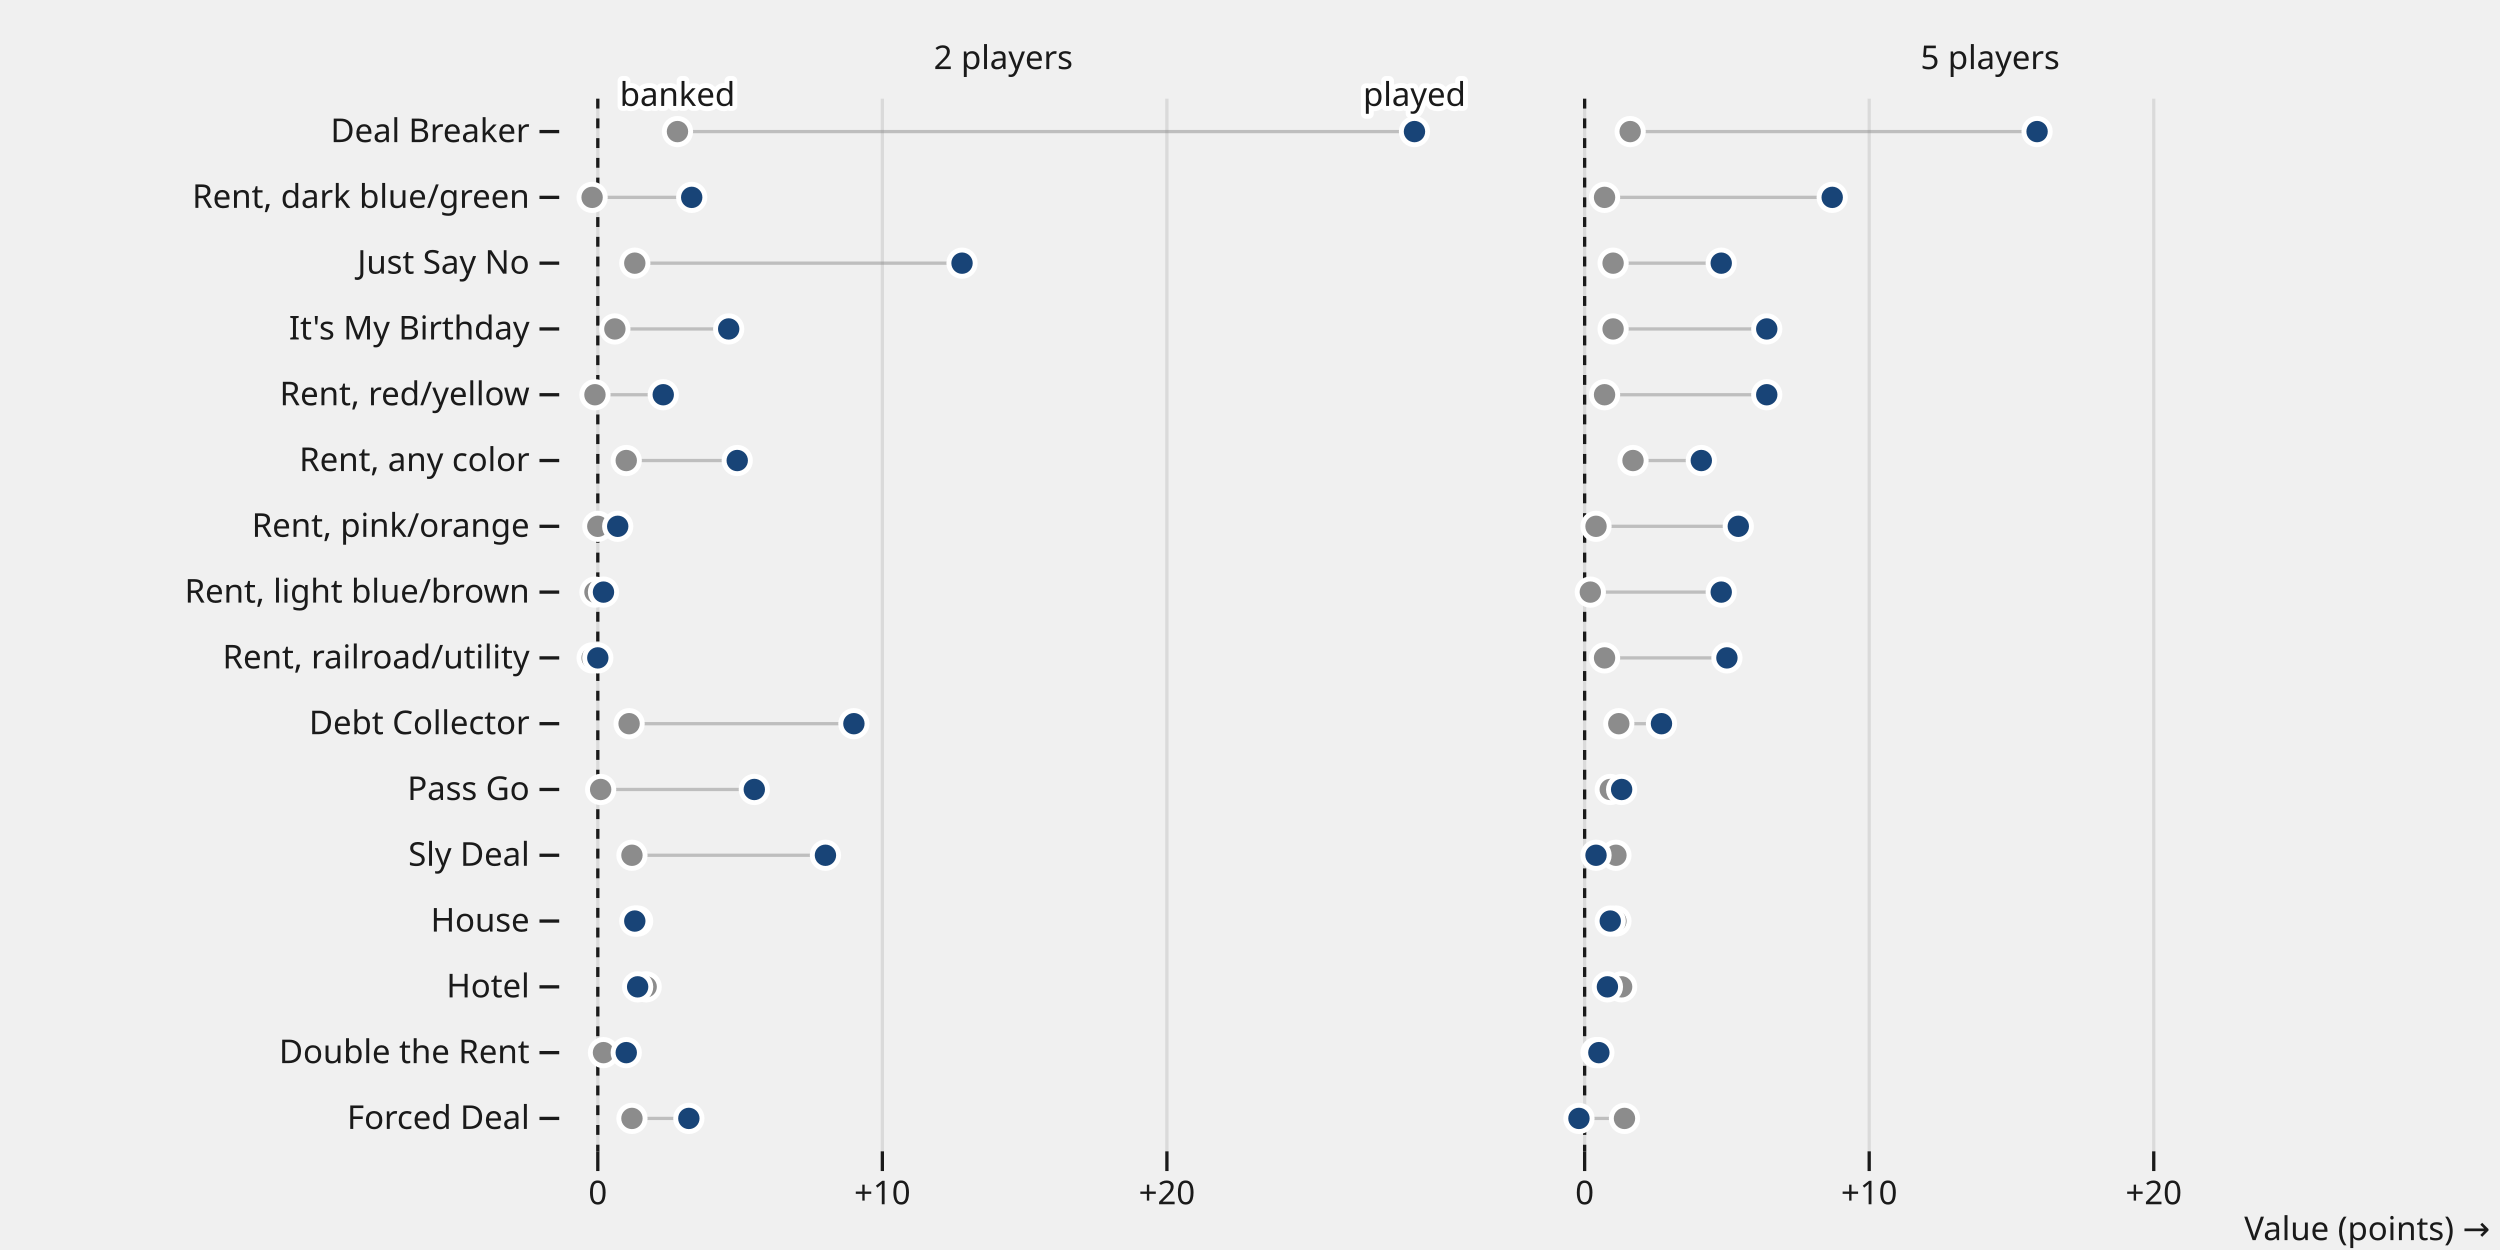
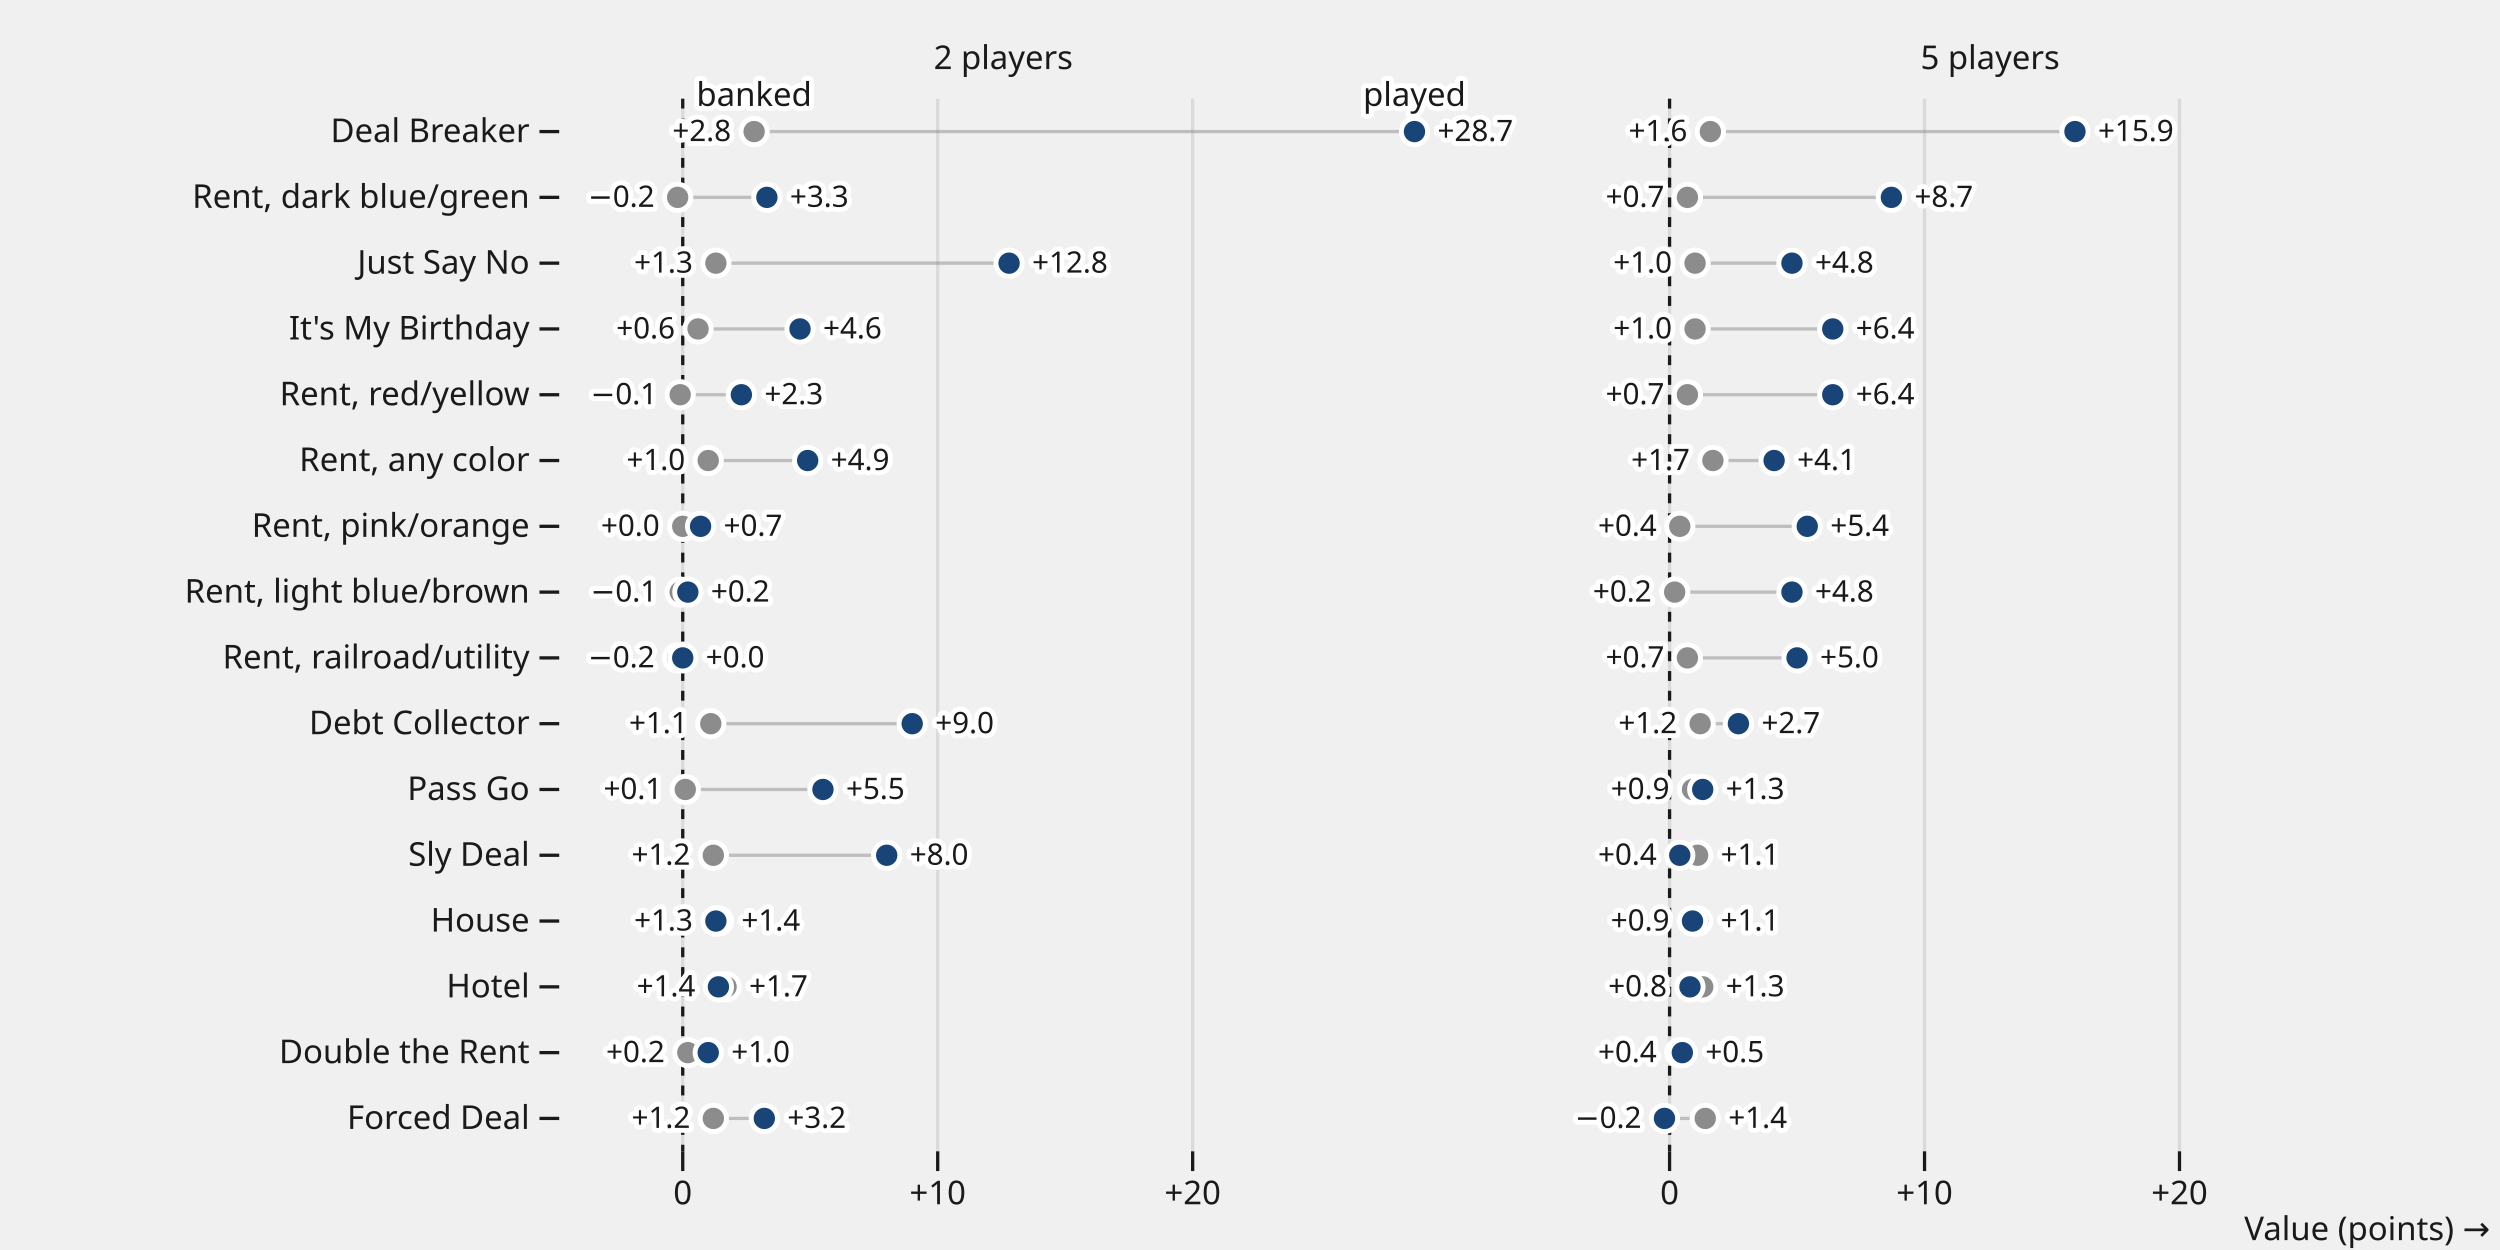
<svg xmlns="http://www.w3.org/2000/svg" class="plot-d6a7b5" fill="currentColor" font-family="system-ui, sans-serif" font-size="10" text-anchor="middle" width="760" height="380" viewBox="0 0 760 380" style="background: rgb(255, 255, 255); color: rgb(26, 26, 26);">
  <style>@media (prefers-color-scheme: dark) { :root { filter: invert(1) hue-rotate(180deg); background: none !important } }</style>
  <style>:where(.plot-d6a7b5) {
  --plot-background: white;
  display: block;
  height: auto;
  height: intrinsic;
  max-width: 100%;
}
:where(.plot-d6a7b5 text),
:where(.plot-d6a7b5 tspan) {
  white-space: pre;
}</style>
  <g aria-label="fx-axis tick label" transform="translate(0,-9)">
    <g transform="translate(0,0)">
      <text transform="translate(305,30)">2 players</text>
    </g>
    <g transform="translate(300,0)">
      <text transform="translate(305,30)">5 players</text>
    </g>
  </g>
  <g aria-label="y-axis tick" aria-hidden="true">
    <g fill="none" stroke="currentColor" transform="translate(0,0)">
      <path transform="translate(170,40)" d="M0,0L-6,0" />
      <path transform="translate(170,60)" d="M0,0L-6,0" />
      <path transform="translate(170,80)" d="M0,0L-6,0" />
      <path transform="translate(170,100)" d="M0,0L-6,0" />
      <path transform="translate(170,120)" d="M0,0L-6,0" />
      <path transform="translate(170,140)" d="M0,0L-6,0" />
      <path transform="translate(170,160)" d="M0,0L-6,0" />
      <path transform="translate(170,180)" d="M0,0L-6,0" />
      <path transform="translate(170,200)" d="M0,0L-6,0" />
      <path transform="translate(170,220)" d="M0,0L-6,0" />
      <path transform="translate(170,240)" d="M0,0L-6,0" />
      <path transform="translate(170,260)" d="M0,0L-6,0" />
      <path transform="translate(170,280)" d="M0,0L-6,0" />
      <path transform="translate(170,300)" d="M0,0L-6,0" />
      <path transform="translate(170,320)" d="M0,0L-6,0" />
      <path transform="translate(170,340)" d="M0,0L-6,0" />
    </g>
  </g>
  <g aria-label="y-axis tick label" transform="translate(-9,0)">
    <g text-anchor="end" transform="translate(0,0)">
      <text y="0.32em" transform="translate(170,40)">Deal Breaker</text>
      <text y="0.32em" transform="translate(170,60)">Rent, dark blue/green</text>
      <text y="0.32em" transform="translate(170,80)">Just Say No</text>
      <text y="0.32em" transform="translate(170,100)">It's My Birthday</text>
      <text y="0.32em" transform="translate(170,120)">Rent, red/yellow</text>
      <text y="0.32em" transform="translate(170,140)">Rent, any color</text>
      <text y="0.32em" transform="translate(170,160)">Rent, pink/orange</text>
      <text y="0.32em" transform="translate(170,180)">Rent, light blue/brown</text>
      <text y="0.32em" transform="translate(170,200)">Rent, railroad/utility</text>
      <text y="0.32em" transform="translate(170,220)">Debt Collector</text>
      <text y="0.32em" transform="translate(170,240)">Pass Go</text>
      <text y="0.32em" transform="translate(170,260)">Sly Deal</text>
      <text y="0.32em" transform="translate(170,280)">House</text>
      <text y="0.32em" transform="translate(170,300)">Hotel</text>
      <text y="0.32em" transform="translate(170,320)">Double the Rent</text>
      <text y="0.32em" transform="translate(170,340)">Forced Deal</text>
    </g>
  </g>
  <g aria-label="x-grid" aria-hidden="true">
    <g stroke="currentColor" stroke-opacity="0.1" transform="translate(0,0)">
-       <line x1="181.73" x2="181.73" y1="30" y2="350" />
-       <line x1="268.235" x2="268.235" y1="30" y2="350" />
-       <line x1="354.74" x2="354.74" y1="30" y2="350" />
+       <line x1="207.55" x2="207.55" y1="30" y2="350" />
+       <line x1="285.059" x2="285.059" y1="30" y2="350" />
+       <line x1="362.567" x2="362.567" y1="30" y2="350" />
    </g>
    <g stroke="currentColor" stroke-opacity="0.1" transform="translate(300,0)">
-       <line x1="181.73" x2="181.73" y1="30" y2="350" />
-       <line x1="268.235" x2="268.235" y1="30" y2="350" />
-       <line x1="354.74" x2="354.74" y1="30" y2="350" />
+       <line x1="207.55" x2="207.55" y1="30" y2="350" />
+       <line x1="285.059" x2="285.059" y1="30" y2="350" />
+       <line x1="362.567" x2="362.567" y1="30" y2="350" />
    </g>
  </g>
  <g aria-label="x-axis tick" aria-hidden="true">
    <g fill="none" stroke="currentColor" transform="translate(0,0)">
-       <path transform="translate(181.7301,350)" d="M0,0L0,6" />
-       <path transform="translate(268.2353,350)" d="M0,0L0,6" />
-       <path transform="translate(354.7405,350)" d="M0,0L0,6" />
+       <path transform="translate(207.5502,350)" d="M0,0L0,6" />
+       <path transform="translate(285.0588,350)" d="M0,0L0,6" />
+       <path transform="translate(362.5675,350)" d="M0,0L0,6" />
    </g>
    <g fill="none" stroke="currentColor" transform="translate(300,0)">
-       <path transform="translate(181.7301,350)" d="M0,0L0,6" />
-       <path transform="translate(268.2353,350)" d="M0,0L0,6" />
-       <path transform="translate(354.7405,350)" d="M0,0L0,6" />
+       <path transform="translate(207.5502,350)" d="M0,0L0,6" />
+       <path transform="translate(285.0588,350)" d="M0,0L0,6" />
+       <path transform="translate(362.5675,350)" d="M0,0L0,6" />
    </g>
  </g>
  <g aria-label="x-axis tick label" transform="translate(0,9)">
    <g font-variant="tabular-nums" transform="translate(0,0)">
-       <text y="0.71em" transform="translate(181.7301,350)">0</text>
-       <text y="0.71em" transform="translate(268.2353,350)">+10</text>
-       <text y="0.71em" transform="translate(354.7405,350)">+20</text>
+       <text y="0.71em" transform="translate(207.5502,350)">0</text>
+       <text y="0.71em" transform="translate(285.0588,350)">+10</text>
+       <text y="0.71em" transform="translate(362.5675,350)">+20</text>
    </g>
    <g font-variant="tabular-nums" transform="translate(300,0)">
-       <text y="0.71em" transform="translate(181.7301,350)">0</text>
-       <text y="0.71em" transform="translate(268.2353,350)">+10</text>
-       <text y="0.71em" transform="translate(354.7405,350)">+20</text>
+       <text y="0.71em" transform="translate(207.5502,350)">0</text>
+       <text y="0.71em" transform="translate(285.0588,350)">+10</text>
+       <text y="0.71em" transform="translate(362.5675,350)">+20</text>
    </g>
  </g>
  <g aria-label="x-axis label" text-anchor="end" transform="translate(17,27)">
    <text transform="translate(740,350)">Value (points) →</text>
  </g>
  <g aria-label="text" transform="translate(0,-11)">
    <g stroke="#ffffff" stroke-width="3" stroke-linejoin="round" paint-order="stroke" font-size="10" transform="translate(0,0)">
-       <text y="0.32em" transform="translate(205.9516,40)">banked</text>
+       <text y="0.32em" transform="translate(229.2526,40)">banked</text>
      <text y="0.32em" transform="translate(430,40)">played</text>
    </g>
  </g>
  <g aria-label="rule">
    <g stroke="#1a1a1a" stroke-dasharray="3,3" transform="translate(0,0)">
-       <line x1="181.73" x2="181.73" y1="30" y2="350" />
+       <line x1="207.55" x2="207.55" y1="30" y2="350" />
    </g>
    <g stroke="#1a1a1a" stroke-dasharray="3,3" transform="translate(300,0)">
-       <line x1="181.73" x2="181.73" y1="30" y2="350" />
+       <line x1="207.55" x2="207.55" y1="30" y2="350" />
    </g>
  </g>
  <g aria-label="rule">
    <g stroke="#8c8c8c" stroke-opacity="0.5" transform="translate(0,0)">
-       <line x1="205.952" x2="430" y1="40" y2="40" />
-       <line x1="180" x2="210.277" y1="60" y2="60" />
-       <line x1="192.976" x2="292.457" y1="80" y2="80" />
-       <line x1="186.92" x2="221.522" y1="100" y2="100" />
-       <line x1="180.865" x2="201.626" y1="120" y2="120" />
-       <line x1="190.381" x2="224.118" y1="140" y2="140" />
-       <line x1="181.73" x2="187.785" y1="160" y2="160" />
-       <line x1="180.865" x2="183.46" y1="180" y2="180" />
-       <line x1="180" x2="181.73" y1="200" y2="200" />
-       <line x1="191.246" x2="259.585" y1="220" y2="220" />
-       <line x1="182.595" x2="229.308" y1="240" y2="240" />
-       <line x1="192.111" x2="250.934" y1="260" y2="260" />
-       <line x1="193.841" x2="192.976" y1="280" y2="280" />
-       <line x1="196.436" x2="193.841" y1="300" y2="300" />
-       <line x1="183.46" x2="190.381" y1="320" y2="320" />
-       <line x1="192.111" x2="209.412" y1="340" y2="340" />
+       <line x1="229.253" x2="430" y1="40" y2="40" />
+       <line x1="206" x2="233.128" y1="60" y2="60" />
+       <line x1="217.626" x2="306.761" y1="80" y2="80" />
+       <line x1="212.201" x2="243.204" y1="100" y2="100" />
+       <line x1="206.775" x2="225.377" y1="120" y2="120" />
+       <line x1="215.301" x2="245.529" y1="140" y2="140" />
+       <line x1="207.55" x2="212.976" y1="160" y2="160" />
+       <line x1="206.775" x2="209.1" y1="180" y2="180" />
+       <line x1="206" x2="207.55" y1="200" y2="200" />
+       <line x1="216.076" x2="277.308" y1="220" y2="220" />
+       <line x1="208.325" x2="250.18" y1="240" y2="240" />
+       <line x1="216.851" x2="269.557" y1="260" y2="260" />
+       <line x1="218.401" x2="217.626" y1="280" y2="280" />
+       <line x1="220.727" x2="218.401" y1="300" y2="300" />
+       <line x1="209.1" x2="215.301" y1="320" y2="320" />
+       <line x1="216.851" x2="232.353" y1="340" y2="340" />
    </g>
    <g stroke="#8c8c8c" stroke-opacity="0.5" transform="translate(300,0)">
-       <line x1="195.571" x2="319.273" y1="40" y2="40" />
-       <line x1="187.785" x2="256.99" y1="60" y2="60" />
-       <line x1="190.381" x2="223.253" y1="80" y2="80" />
-       <line x1="190.381" x2="237.093" y1="100" y2="100" />
-       <line x1="187.785" x2="237.093" y1="120" y2="120" />
-       <line x1="196.436" x2="217.197" y1="140" y2="140" />
-       <line x1="185.19" x2="228.443" y1="160" y2="160" />
-       <line x1="183.46" x2="223.253" y1="180" y2="180" />
-       <line x1="187.785" x2="224.983" y1="200" y2="200" />
-       <line x1="192.111" x2="205.087" y1="220" y2="220" />
-       <line x1="189.516" x2="192.976" y1="240" y2="240" />
-       <line x1="191.246" x2="185.19" y1="260" y2="260" />
-       <line x1="191.246" x2="189.516" y1="280" y2="280" />
-       <line x1="192.976" x2="188.651" y1="300" y2="300" />
-       <line x1="185.19" x2="186.055" y1="320" y2="320" />
-       <line x1="193.841" x2="180" y1="340" y2="340" />
+       <line x1="219.952" x2="330.789" y1="40" y2="40" />
+       <line x1="212.976" x2="274.983" y1="60" y2="60" />
+       <line x1="215.301" x2="244.754" y1="80" y2="80" />
+       <line x1="215.301" x2="257.156" y1="100" y2="100" />
+       <line x1="212.976" x2="257.156" y1="120" y2="120" />
+       <line x1="220.727" x2="239.329" y1="140" y2="140" />
+       <line x1="210.651" x2="249.405" y1="160" y2="160" />
+       <line x1="209.1" x2="244.754" y1="180" y2="180" />
+       <line x1="212.976" x2="246.304" y1="200" y2="200" />
+       <line x1="216.851" x2="228.478" y1="220" y2="220" />
+       <line x1="214.526" x2="217.626" y1="240" y2="240" />
+       <line x1="216.076" x2="210.651" y1="260" y2="260" />
+       <line x1="216.076" x2="214.526" y1="280" y2="280" />
+       <line x1="217.626" x2="213.751" y1="300" y2="300" />
+       <line x1="210.651" x2="211.426" y1="320" y2="320" />
+       <line x1="218.401" x2="206" y1="340" y2="340" />
    </g>
  </g>
  <g aria-label="dot">
    <g stroke="#ffffff" stroke-width="1.5" transform="translate(0,0)">
-       <circle cx="205.952" cy="40" r="4" fill="#8c8c8c" />
+       <circle cx="229.253" cy="40" r="4" fill="#8c8c8c" />
      <circle cx="430" cy="40" r="4" fill="#184477" />
-       <circle cx="180" cy="60" r="4" fill="#8c8c8c" />
-       <circle cx="210.277" cy="60" r="4" fill="#184477" />
-       <circle cx="192.976" cy="80" r="4" fill="#8c8c8c" />
-       <circle cx="292.457" cy="80" r="4" fill="#184477" />
-       <circle cx="186.92" cy="100" r="4" fill="#8c8c8c" />
-       <circle cx="221.522" cy="100" r="4" fill="#184477" />
-       <circle cx="180.865" cy="120" r="4" fill="#8c8c8c" />
-       <circle cx="201.626" cy="120" r="4" fill="#184477" />
-       <circle cx="190.381" cy="140" r="4" fill="#8c8c8c" />
-       <circle cx="224.118" cy="140" r="4" fill="#184477" />
-       <circle cx="181.73" cy="160" r="4" fill="#8c8c8c" />
-       <circle cx="187.785" cy="160" r="4" fill="#184477" />
-       <circle cx="180.865" cy="180" r="4" fill="#8c8c8c" />
-       <circle cx="183.46" cy="180" r="4" fill="#184477" />
-       <circle cx="180" cy="200" r="4" fill="#8c8c8c" />
-       <circle cx="181.73" cy="200" r="4" fill="#184477" />
-       <circle cx="191.246" cy="220" r="4" fill="#8c8c8c" />
-       <circle cx="259.585" cy="220" r="4" fill="#184477" />
-       <circle cx="182.595" cy="240" r="4" fill="#8c8c8c" />
-       <circle cx="229.308" cy="240" r="4" fill="#184477" />
-       <circle cx="192.111" cy="260" r="4" fill="#8c8c8c" />
-       <circle cx="250.934" cy="260" r="4" fill="#184477" />
-       <circle cx="193.841" cy="280" r="4" fill="#8c8c8c" />
-       <circle cx="192.976" cy="280" r="4" fill="#184477" />
-       <circle cx="196.436" cy="300" r="4" fill="#8c8c8c" />
-       <circle cx="193.841" cy="300" r="4" fill="#184477" />
-       <circle cx="183.46" cy="320" r="4" fill="#8c8c8c" />
-       <circle cx="190.381" cy="320" r="4" fill="#184477" />
-       <circle cx="192.111" cy="340" r="4" fill="#8c8c8c" />
-       <circle cx="209.412" cy="340" r="4" fill="#184477" />
+       <circle cx="206" cy="60" r="4" fill="#8c8c8c" />
+       <circle cx="233.128" cy="60" r="4" fill="#184477" />
+       <circle cx="217.626" cy="80" r="4" fill="#8c8c8c" />
+       <circle cx="306.761" cy="80" r="4" fill="#184477" />
+       <circle cx="212.201" cy="100" r="4" fill="#8c8c8c" />
+       <circle cx="243.204" cy="100" r="4" fill="#184477" />
+       <circle cx="206.775" cy="120" r="4" fill="#8c8c8c" />
+       <circle cx="225.377" cy="120" r="4" fill="#184477" />
+       <circle cx="215.301" cy="140" r="4" fill="#8c8c8c" />
+       <circle cx="245.529" cy="140" r="4" fill="#184477" />
+       <circle cx="207.55" cy="160" r="4" fill="#8c8c8c" />
+       <circle cx="212.976" cy="160" r="4" fill="#184477" />
+       <circle cx="206.775" cy="180" r="4" fill="#8c8c8c" />
+       <circle cx="209.1" cy="180" r="4" fill="#184477" />
+       <circle cx="206" cy="200" r="4" fill="#8c8c8c" />
+       <circle cx="207.55" cy="200" r="4" fill="#184477" />
+       <circle cx="216.076" cy="220" r="4" fill="#8c8c8c" />
+       <circle cx="277.308" cy="220" r="4" fill="#184477" />
+       <circle cx="208.325" cy="240" r="4" fill="#8c8c8c" />
+       <circle cx="250.18" cy="240" r="4" fill="#184477" />
+       <circle cx="216.851" cy="260" r="4" fill="#8c8c8c" />
+       <circle cx="269.557" cy="260" r="4" fill="#184477" />
+       <circle cx="218.401" cy="280" r="4" fill="#8c8c8c" />
+       <circle cx="217.626" cy="280" r="4" fill="#184477" />
+       <circle cx="220.727" cy="300" r="4" fill="#8c8c8c" />
+       <circle cx="218.401" cy="300" r="4" fill="#184477" />
+       <circle cx="209.1" cy="320" r="4" fill="#8c8c8c" />
+       <circle cx="215.301" cy="320" r="4" fill="#184477" />
+       <circle cx="216.851" cy="340" r="4" fill="#8c8c8c" />
+       <circle cx="232.353" cy="340" r="4" fill="#184477" />
    </g>
    <g stroke="#ffffff" stroke-width="1.5" transform="translate(300,0)">
-       <circle cx="195.571" cy="40" r="4" fill="#8c8c8c" />
-       <circle cx="319.273" cy="40" r="4" fill="#184477" />
-       <circle cx="187.785" cy="60" r="4" fill="#8c8c8c" />
-       <circle cx="256.99" cy="60" r="4" fill="#184477" />
-       <circle cx="190.381" cy="80" r="4" fill="#8c8c8c" />
-       <circle cx="223.253" cy="80" r="4" fill="#184477" />
-       <circle cx="190.381" cy="100" r="4" fill="#8c8c8c" />
-       <circle cx="237.093" cy="100" r="4" fill="#184477" />
-       <circle cx="187.785" cy="120" r="4" fill="#8c8c8c" />
-       <circle cx="237.093" cy="120" r="4" fill="#184477" />
-       <circle cx="196.436" cy="140" r="4" fill="#8c8c8c" />
-       <circle cx="217.197" cy="140" r="4" fill="#184477" />
-       <circle cx="185.19" cy="160" r="4" fill="#8c8c8c" />
-       <circle cx="228.443" cy="160" r="4" fill="#184477" />
-       <circle cx="183.46" cy="180" r="4" fill="#8c8c8c" />
-       <circle cx="223.253" cy="180" r="4" fill="#184477" />
-       <circle cx="187.785" cy="200" r="4" fill="#8c8c8c" />
-       <circle cx="224.983" cy="200" r="4" fill="#184477" />
-       <circle cx="192.111" cy="220" r="4" fill="#8c8c8c" />
-       <circle cx="205.087" cy="220" r="4" fill="#184477" />
-       <circle cx="189.516" cy="240" r="4" fill="#8c8c8c" />
-       <circle cx="192.976" cy="240" r="4" fill="#184477" />
-       <circle cx="191.246" cy="260" r="4" fill="#8c8c8c" />
-       <circle cx="185.19" cy="260" r="4" fill="#184477" />
-       <circle cx="191.246" cy="280" r="4" fill="#8c8c8c" />
-       <circle cx="189.516" cy="280" r="4" fill="#184477" />
-       <circle cx="192.976" cy="300" r="4" fill="#8c8c8c" />
-       <circle cx="188.651" cy="300" r="4" fill="#184477" />
-       <circle cx="185.19" cy="320" r="4" fill="#8c8c8c" />
-       <circle cx="186.055" cy="320" r="4" fill="#184477" />
-       <circle cx="193.841" cy="340" r="4" fill="#8c8c8c" />
-       <circle cx="180" cy="340" r="4" fill="#184477" />
+       <circle cx="219.952" cy="40" r="4" fill="#8c8c8c" />
+       <circle cx="330.789" cy="40" r="4" fill="#184477" />
+       <circle cx="212.976" cy="60" r="4" fill="#8c8c8c" />
+       <circle cx="274.983" cy="60" r="4" fill="#184477" />
+       <circle cx="215.301" cy="80" r="4" fill="#8c8c8c" />
+       <circle cx="244.754" cy="80" r="4" fill="#184477" />
+       <circle cx="215.301" cy="100" r="4" fill="#8c8c8c" />
+       <circle cx="257.156" cy="100" r="4" fill="#184477" />
+       <circle cx="212.976" cy="120" r="4" fill="#8c8c8c" />
+       <circle cx="257.156" cy="120" r="4" fill="#184477" />
+       <circle cx="220.727" cy="140" r="4" fill="#8c8c8c" />
+       <circle cx="239.329" cy="140" r="4" fill="#184477" />
+       <circle cx="210.651" cy="160" r="4" fill="#8c8c8c" />
+       <circle cx="249.405" cy="160" r="4" fill="#184477" />
+       <circle cx="209.1" cy="180" r="4" fill="#8c8c8c" />
+       <circle cx="244.754" cy="180" r="4" fill="#184477" />
+       <circle cx="212.976" cy="200" r="4" fill="#8c8c8c" />
+       <circle cx="246.304" cy="200" r="4" fill="#184477" />
+       <circle cx="216.851" cy="220" r="4" fill="#8c8c8c" />
+       <circle cx="228.478" cy="220" r="4" fill="#184477" />
+       <circle cx="214.526" cy="240" r="4" fill="#8c8c8c" />
+       <circle cx="217.626" cy="240" r="4" fill="#184477" />
+       <circle cx="216.076" cy="260" r="4" fill="#8c8c8c" />
+       <circle cx="210.651" cy="260" r="4" fill="#184477" />
+       <circle cx="216.076" cy="280" r="4" fill="#8c8c8c" />
+       <circle cx="214.526" cy="280" r="4" fill="#184477" />
+       <circle cx="217.626" cy="300" r="4" fill="#8c8c8c" />
+       <circle cx="213.751" cy="300" r="4" fill="#184477" />
+       <circle cx="210.651" cy="320" r="4" fill="#8c8c8c" />
+       <circle cx="211.426" cy="320" r="4" fill="#184477" />
+       <circle cx="218.401" cy="340" r="4" fill="#8c8c8c" />
+       <circle cx="206" cy="340" r="4" fill="#184477" />
+     </g>
+   </g>
+   <g aria-label="text" transform="translate(7,0)">
+     <g stroke="#ffffff" stroke-width="3" stroke-linejoin="round" paint-order="stroke" text-anchor="start" font-size="9" transform="translate(0,0)">
+       <text y="0.32em" transform="translate(430,40)">+28.7</text>
+       <text y="0.32em" transform="translate(233.128,60)">+3.3</text>
+       <text y="0.32em" transform="translate(306.7612,80)">+12.8</text>
+       <text y="0.32em" transform="translate(243.2042,100)">+4.6</text>
+       <text y="0.32em" transform="translate(225.3772,120)">+2.3</text>
+       <text y="0.32em" transform="translate(245.5294,140)">+4.9</text>
+       <text y="0.32em" transform="translate(212.9758,160)">+0.7</text>
+       <text y="0.32em" transform="translate(209.1003,180)">+0.2</text>
+       <text y="0.32em" transform="translate(207.5502,200)">+0.0</text>
+       <text y="0.32em" transform="translate(277.308,220)">+9.0</text>
+       <text y="0.32em" transform="translate(250.1799,240)">+5.5</text>
+       <text y="0.32em" transform="translate(269.5571,260)">+8.0</text>
+       <text y="0.32em" transform="translate(218.4014,280)">+1.4</text>
+       <text y="0.32em" transform="translate(220.7266,300)">+1.7</text>
+       <text y="0.32em" transform="translate(215.301,320)">+1.0</text>
+       <text y="0.32em" transform="translate(232.3529,340)">+3.2</text>
+     </g>
+     <g stroke="#ffffff" stroke-width="3" stroke-linejoin="round" paint-order="stroke" text-anchor="start" font-size="9" transform="translate(300,0)">
+       <text y="0.32em" transform="translate(330.7889,40)">+15.9</text>
+       <text y="0.32em" transform="translate(274.9827,60)">+8.7</text>
+       <text y="0.32em" transform="translate(244.7543,80)">+4.8</text>
+       <text y="0.32em" transform="translate(257.1557,100)">+6.4</text>
+       <text y="0.32em" transform="translate(257.1557,120)">+6.4</text>
+       <text y="0.32em" transform="translate(239.3287,140)">+4.1</text>
+       <text y="0.32em" transform="translate(249.4048,160)">+5.4</text>
+       <text y="0.32em" transform="translate(244.7543,180)">+4.8</text>
+       <text y="0.32em" transform="translate(246.3045,200)">+5.0</text>
+       <text y="0.32em" transform="translate(228.4775,220)">+2.7</text>
+       <text y="0.32em" transform="translate(217.6263,240)">+1.3</text>
+       <text y="0.32em" transform="translate(216.0761,260)">+1.1</text>
+       <text y="0.32em" transform="translate(216.0761,280)">+1.1</text>
+       <text y="0.32em" transform="translate(217.6263,300)">+1.3</text>
+       <text y="0.32em" transform="translate(211.4256,320)">+0.5</text>
+       <text y="0.32em" transform="translate(218.4014,340)">+1.4</text>
+     </g>
+   </g>
+   <g aria-label="text" transform="translate(-7,0)">
+     <g stroke="#ffffff" stroke-width="3" stroke-linejoin="round" paint-order="stroke" text-anchor="end" font-size="9" transform="translate(0,0)">
+       <text y="0.32em" transform="translate(229.2526,40)">+2.8</text>
+       <text y="0.32em" transform="translate(206,60)">−0.2</text>
+       <text y="0.32em" transform="translate(217.6263,80)">+1.3</text>
+       <text y="0.32em" transform="translate(212.2007,100)">+0.6</text>
+       <text y="0.32em" transform="translate(206.7751,120)">−0.1</text>
+       <text y="0.32em" transform="translate(215.301,140)">+1.0</text>
+       <text y="0.32em" transform="translate(207.5502,160)">+0.0</text>
+       <text y="0.32em" transform="translate(206.7751,180)">−0.1</text>
+       <text y="0.32em" transform="translate(206,200)">−0.2</text>
+       <text y="0.32em" transform="translate(216.0761,220)">+1.1</text>
+       <text y="0.32em" transform="translate(208.3253,240)">+0.1</text>
+       <text y="0.32em" transform="translate(216.8512,260)">+1.2</text>
+       <text y="0.32em" transform="translate(217.6263,280)">+1.3</text>
+       <text y="0.32em" transform="translate(218.4014,300)">+1.4</text>
+       <text y="0.32em" transform="translate(209.1003,320)">+0.2</text>
+       <text y="0.32em" transform="translate(216.8512,340)">+1.2</text>
+     </g>
+     <g stroke="#ffffff" stroke-width="3" stroke-linejoin="round" paint-order="stroke" text-anchor="end" font-size="9" transform="translate(300,0)">
+       <text y="0.32em" transform="translate(219.9516,40)">+1.6</text>
+       <text y="0.32em" transform="translate(212.9758,60)">+0.7</text>
+       <text y="0.32em" transform="translate(215.301,80)">+1.0</text>
+       <text y="0.32em" transform="translate(215.301,100)">+1.0</text>
+       <text y="0.32em" transform="translate(212.9758,120)">+0.7</text>
+       <text y="0.32em" transform="translate(220.7266,140)">+1.7</text>
+       <text y="0.32em" transform="translate(210.6505,160)">+0.4</text>
+       <text y="0.32em" transform="translate(209.1003,180)">+0.2</text>
+       <text y="0.32em" transform="translate(212.9758,200)">+0.7</text>
+       <text y="0.32em" transform="translate(216.8512,220)">+1.2</text>
+       <text y="0.32em" transform="translate(214.526,240)">+0.9</text>
+       <text y="0.32em" transform="translate(210.6505,260)">+0.4</text>
+       <text y="0.32em" transform="translate(214.526,280)">+0.9</text>
+       <text y="0.32em" transform="translate(213.7509,300)">+0.8</text>
+       <text y="0.32em" transform="translate(210.6505,320)">+0.4</text>
+       <text y="0.32em" transform="translate(206,340)">−0.2</text>
    </g>
  </g>
</svg>
